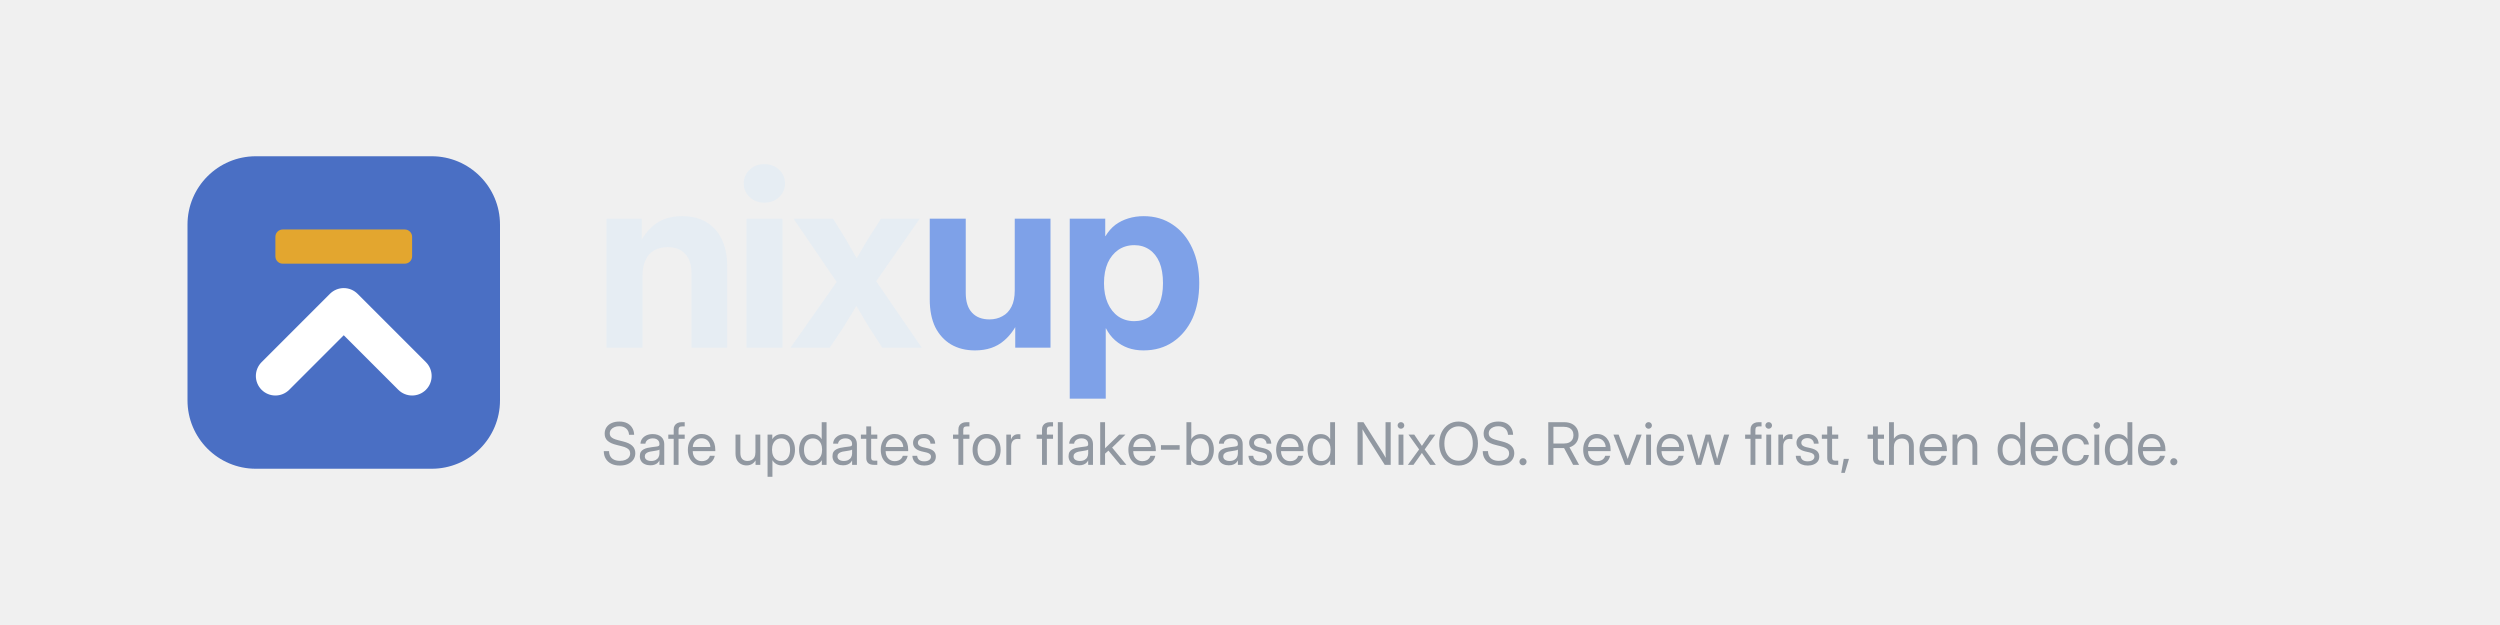
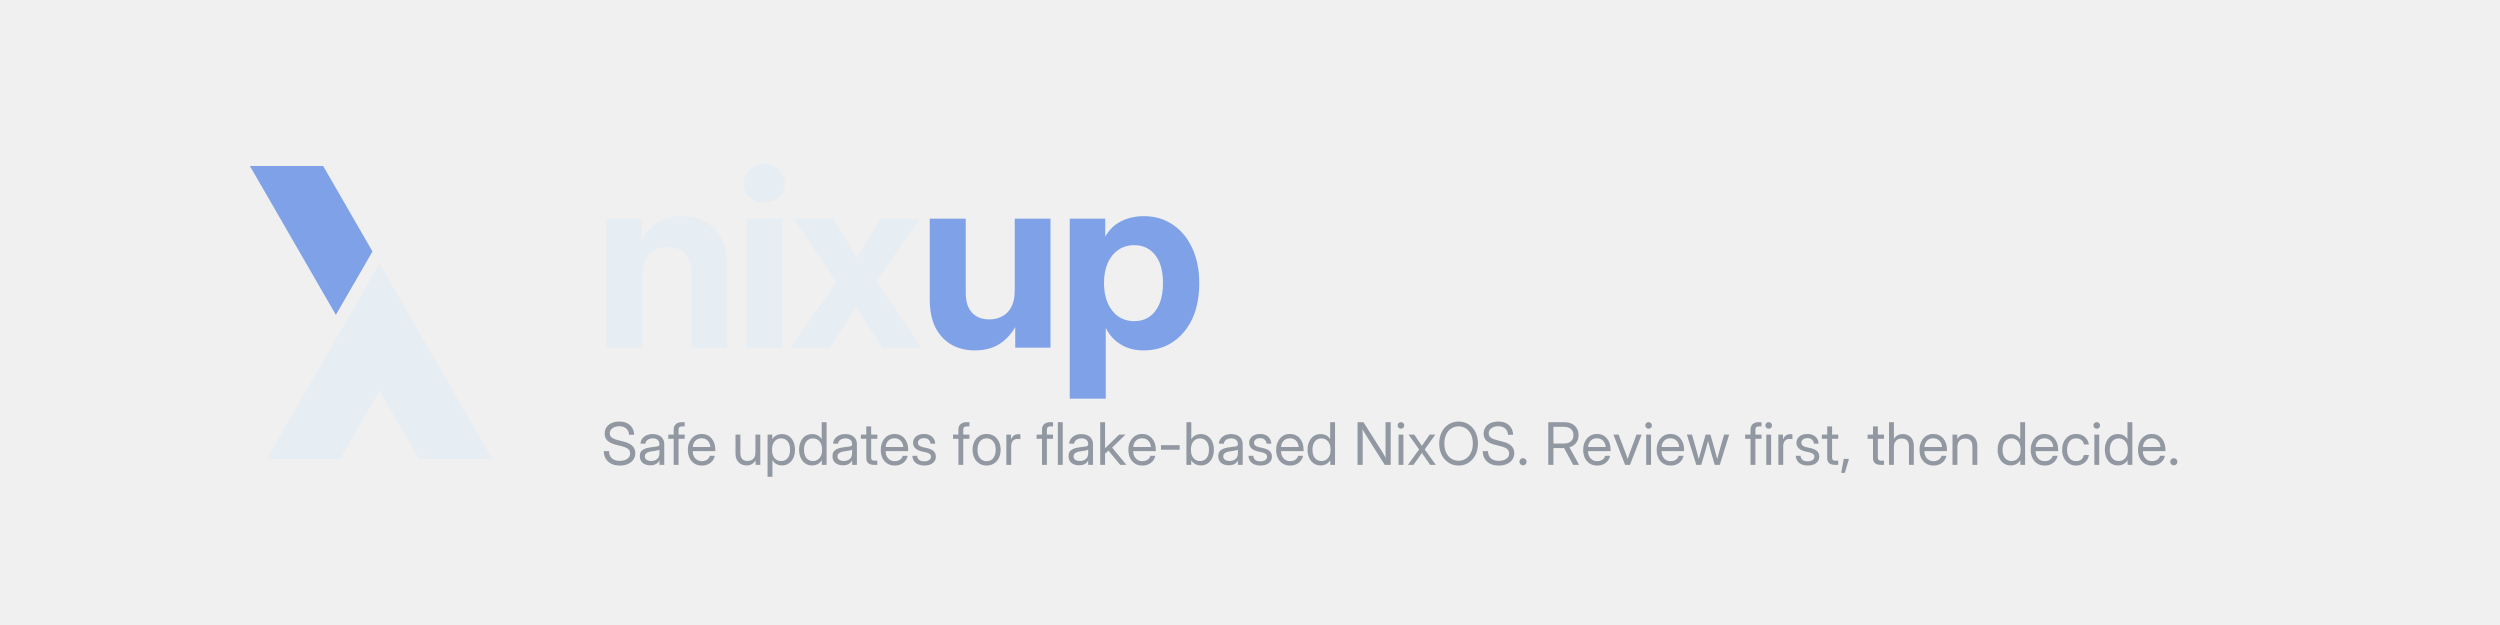
<svg xmlns="http://www.w3.org/2000/svg" viewBox="0 0 1280 320" width="1280" height="320" role="img" aria-labelledby="t">
  <defs>
    <path id="i700-6e" d="M19.5 -28.6V0H5.1V-51.6H19.2V-38.1H16.8Q19.3 -45 23.8 -48.8Q28.3 -52.6 35.3 -52.6Q40.9 -52.6 44.9 -50.3Q49 -47.9 51.2 -43.4Q53.4 -38.8 53.4 -32.3V0H39.1V-29.7Q39.1 -34.8 36.6 -37.5Q34.1 -40.2 29.6 -40.2Q26.6 -40.2 24.3 -39Q22 -37.8 20.8 -35.2Q19.5 -32.7 19.5 -28.6Z" />
    <path id="i700-69" d="M5.1 0V-51.6H19.5V0ZM12.3 -58Q8.7 -58 6.4 -60.2Q4 -62.4 4 -65.7Q4 -69 6.4 -71.2Q8.7 -73.4 12.2 -73.4Q15.8 -73.4 18.1 -71.2Q20.5 -69 20.5 -65.7Q20.5 -62.4 18.1 -60.2Q15.8 -58 12.3 -58Z" />
    <path id="i700-78" d="M0.6 0 21.4 -29.6 21.1 -23.3 1.8 -51.6H17.6L22.1 -44.4Q24.1 -41 25.8 -38Q27.6 -34.9 29.4 -31.8H24.8Q26.6 -34.9 28.4 -38Q30.1 -41 32.2 -44.4L36.8 -51.6H52.3L32.6 -23.3L32.8 -29.6L53.1 0H37.3L32.2 -7.9Q30.2 -11.1 28.5 -14.1Q26.7 -17 25 -20H28.9Q27.1 -17 25.4 -14.1Q23.6 -11.1 21.6 -7.9L16.3 0Z" />
    <path id="i700-75" d="M23.2 1.1Q17.7 1.1 13.6 -1.3Q9.6 -3.7 7.3 -8.2Q5.1 -12.8 5.1 -19.3V-51.6H19.5V-21.9Q19.5 -16.7 22 -14Q24.5 -11.3 29 -11.3Q31.9 -11.3 34.2 -12.6Q36.5 -13.8 37.8 -16.4Q39.1 -18.9 39.1 -22.9V-51.6H53.4V0H39.3V-13.4H41.7Q39.3 -6.6 34.8 -2.8Q30.3 1.1 23.2 1.1Z" />
    <path id="i700-70" d="M5.1 20.4V-51.6H19.3V-44.6H19.4Q21 -47.3 23.3 -49.1Q25.6 -50.8 28.5 -51.7Q31.4 -52.6 34.7 -52.6Q41.3 -52.6 46.3 -49.2Q51.3 -45.9 54.1 -39.8Q56.9 -33.8 56.9 -25.8Q56.9 -17.8 54.2 -11.7Q51.4 -5.7 46.4 -2.3Q41.4 1.1 34.6 1.1Q31.2 1.1 28.4 0.1Q25.6 -0.9 23.3 -2.9Q21.1 -4.8 19.6 -7.7H19.5V20.4ZM30.9 -10.6Q34.4 -10.6 37 -12.4Q39.6 -14.2 41 -17.6Q42.4 -21 42.4 -25.8Q42.4 -30.7 41 -34.1Q39.6 -37.4 37 -39.2Q34.4 -41 30.9 -41Q27.3 -41 24.5 -39.1Q21.8 -37.2 20.3 -33.9Q18.8 -30.5 18.8 -25.8Q18.8 -21.2 20.3 -17.8Q21.8 -14.4 24.5 -12.5Q27.3 -10.6 30.9 -10.6Z" />
    <path id="i400-53" d="M31.2 1.2Q22.9 1.2 16.7 -1.8Q10.5 -4.8 7.2 -10.4Q3.8 -15.9 3.8 -23.4H12.8Q12.8 -18.3 15 -14.5Q17.1 -10.8 21.3 -8.8Q25.4 -6.8 31.2 -6.8Q36.6 -6.8 40.5 -8.4Q44.4 -10 46.6 -12.8Q48.8 -15.7 48.8 -19.6Q48.8 -22.7 47.4 -24.9Q46 -27.1 42.8 -28.8Q39.7 -30.5 34.4 -31.8L26.3 -33.8Q15.1 -36.5 10.2 -41.1Q5.3 -45.7 5.3 -53.1Q5.3 -59.4 8.4 -64.1Q11.5 -68.8 17.1 -71.3Q22.8 -73.9 30.4 -73.9Q37.9 -73.9 43.5 -71.2Q49.1 -68.4 52.2 -63.3Q55.4 -58.3 55.6 -51.3H46.9Q46.5 -58.1 42 -62Q37.5 -65.9 30.1 -65.9Q25.4 -65.9 21.8 -64.3Q18.1 -62.7 16 -60Q14 -57.2 14 -53.6Q14 -50.7 15.4 -48.6Q16.9 -46.5 20.1 -44.9Q23.3 -43.3 28.6 -42L36.8 -39.9Q42.1 -38.6 46 -36.8Q50 -34.9 52.5 -32.5Q55.1 -30 56.3 -26.9Q57.6 -23.8 57.6 -20Q57.6 -13.7 54.3 -8.9Q51 -4.2 45.1 -1.5Q39.2 1.2 31.2 1.2Z" />
    <path id="i400-61" d="M21.9 0.8Q16.7 0.8 12.7 -1Q8.6 -2.7 6.3 -6.2Q3.9 -9.7 3.9 -14.8Q3.9 -19.3 5.6 -22.1Q7.4 -24.9 10.3 -26.4Q13.2 -28 16.9 -28.9Q20.6 -29.7 24.4 -30.2Q29.3 -30.9 32.2 -31.2Q35 -31.5 36.2 -32.3Q37.4 -33.1 37.4 -35.1V-35.5Q37.4 -38.4 36.1 -40.6Q34.7 -42.7 32.2 -44Q29.6 -45.2 26 -45.2Q22.4 -45.2 19.7 -44Q16.9 -42.8 15.3 -40.8Q13.6 -38.7 13.4 -36.1H5Q5.2 -40.9 7.9 -44.6Q10.6 -48.2 15.2 -50.4Q19.9 -52.5 26 -52.5Q30.5 -52.5 34.1 -51.3Q37.7 -50.1 40.3 -47.9Q42.9 -45.6 44.2 -42.5Q45.6 -39.4 45.6 -35.5V0H37.4V-7.3H37.2Q36.3 -5.5 34.5 -3.6Q32.7 -1.7 29.6 -0.5Q26.6 0.8 21.9 0.8ZM23 -6.6Q28.1 -6.6 31.3 -8.5Q34.5 -10.3 35.9 -13.2Q37.4 -16.2 37.4 -19.5V-26Q36.9 -25.5 35.6 -25.1Q34.3 -24.8 32.4 -24.4Q30.6 -24 28.4 -23.7Q26.2 -23.3 24 -23Q21 -22.7 18.4 -21.7Q15.7 -20.8 14.1 -19Q12.4 -17.3 12.4 -14.4Q12.4 -12 13.7 -10.2Q15 -8.5 17.4 -7.6Q19.8 -6.6 23 -6.6Z" />
    <path id="i400-66" d="M28.7 -51.6V-44.4H0.7V-51.6ZM9.9 0V-60.7Q9.9 -64.5 11.6 -67.1Q13.2 -69.8 16.3 -71.3Q19.3 -72.8 23.5 -72.8Q25.2 -72.8 26.7 -72.8Q28.2 -72.8 28.7 -72.8V-65.6Q28.2 -65.6 26.7 -65.6Q25.1 -65.6 24.3 -65.6Q21 -65.6 19.6 -64.2Q18.2 -62.8 18.2 -59.5V0Z" />
    <path id="i400-65" d="M27.4 1.2Q19.9 1.2 14.5 -2.3Q9.2 -5.8 6.3 -11.8Q3.5 -17.9 3.5 -25.7Q3.5 -33.5 6.5 -39.6Q9.5 -45.8 14.7 -49.2Q20 -52.7 26.9 -52.7Q32.2 -52.7 36.5 -50.8Q40.9 -48.8 43.9 -45.2Q47 -41.6 48.7 -36.6Q50.3 -31.7 50.3 -25.7V-23.4H7.9V-30.5H45.7L42.1 -28Q42.1 -33.3 40.2 -37.2Q38.3 -41.1 34.9 -43.2Q31.5 -45.3 26.9 -45.3Q22.3 -45.3 18.9 -43.2Q15.5 -41.1 13.6 -37.2Q11.7 -33.3 11.7 -28V-24.5Q11.7 -19.2 13.5 -15.1Q15.4 -11 18.9 -8.7Q22.4 -6.3 27.4 -6.3Q31.1 -6.3 33.9 -7.5Q36.7 -8.6 38.5 -10.7Q40.3 -12.7 41.1 -15.4H49.4Q48.4 -10.5 45.4 -6.8Q42.3 -3 37.7 -0.9Q33.1 1.2 27.4 1.2Z" />
    <path id="i400-75" d="M25.1 1Q19.9 1 15.6 -1.3Q11.3 -3.6 8.7 -8.1Q6.2 -12.7 6.2 -19.5V-51.6H14.5V-20.1Q14.5 -13.4 17.7 -10Q20.9 -6.6 26.7 -6.6Q30.4 -6.6 33.5 -8.2Q36.6 -9.7 38.4 -12.9Q40.2 -16.2 40.2 -21.4V-51.6H48.5V0H40.4V-12.5H42.8Q40.2 -5.6 35.7 -2.3Q31.2 1 25.1 1Z" />
    <path id="i400-70" d="M6.2 20.4V-51.6H14.3V-43.9H14.4Q16 -46.8 18.6 -48.7Q21.1 -50.6 24.2 -51.6Q27.3 -52.5 30.7 -52.5Q37.4 -52.5 42.4 -49.2Q47.5 -45.8 50.2 -39.8Q53 -33.7 53 -25.8Q53 -17.9 50.2 -11.8Q47.5 -5.8 42.4 -2.4Q37.4 1 30.7 1Q27.3 1 24.4 0Q21.4 -0.9 18.9 -2.9Q16.4 -4.8 14.6 -7.8H14.5V20.4ZM29.4 -6.5Q33.9 -6.5 37.3 -8.7Q40.7 -10.9 42.7 -15.2Q44.6 -19.5 44.6 -25.8Q44.6 -32.1 42.7 -36.4Q40.7 -40.7 37.3 -42.9Q33.9 -45.1 29.4 -45.1Q24.6 -45.1 21.1 -42.7Q17.6 -40.3 15.7 -36Q13.8 -31.6 13.8 -25.8Q13.8 -20 15.7 -15.6Q17.6 -11.3 21.1 -8.9Q24.6 -6.5 29.4 -6.5Z" />
    <path id="i400-64" d="M25.9 1Q19.2 1 14.1 -2.4Q9.1 -5.8 6.3 -11.8Q3.5 -17.9 3.5 -25.8Q3.5 -33.7 6.3 -39.8Q9.1 -45.8 14.1 -49.2Q19.2 -52.5 25.9 -52.5Q29.2 -52.5 32.3 -51.6Q35.4 -50.6 37.8 -48.7Q40.3 -46.8 42 -43.9H42.1V-72.8H50.4V0H42.3V-7.8H42.2Q40.3 -4.8 37.8 -2.9Q35.3 -0.9 32.3 0Q29.2 1 25.9 1ZM27.1 -6.5Q31.9 -6.5 35.4 -8.9Q39 -11.3 40.9 -15.6Q42.8 -20 42.8 -25.8Q42.8 -31.6 40.9 -36Q39 -40.3 35.4 -42.7Q31.9 -45.1 27.1 -45.1Q22.7 -45.1 19.3 -42.9Q15.8 -40.7 13.9 -36.4Q11.9 -32.1 11.9 -25.8Q11.9 -19.5 13.9 -15.2Q15.8 -10.9 19.3 -8.7Q22.7 -6.5 27.1 -6.5Z" />
    <path id="i400-74" d="M28.7 -51.6V-44.4H0.7V-51.6ZM9.9 -65.6H18.2V-12.5Q18.2 -9.5 19.5 -8.3Q20.7 -7.1 23.9 -7.1Q25 -7.1 26.3 -7.1Q27.6 -7.1 28.7 -7.1V0Q27.4 0 25.9 0Q24.4 0 23.1 0Q16.5 0 13.2 -2.9Q9.9 -5.8 9.9 -11.6Z" />
    <path id="i400-73" d="M24.1 1.2Q18.6 1.2 14.1 -0.6Q9.6 -2.4 6.8 -6.1Q4.1 -9.8 3.7 -15.4H11.9Q12.4 -10.8 15.4 -8.4Q18.5 -6 23.9 -6Q29.3 -6 32.4 -8.2Q35.5 -10.4 35.5 -13.9Q35.5 -16.8 33.3 -18.6Q31.2 -20.3 27.7 -21.1L19.4 -23Q12.3 -24.8 8.6 -28.4Q4.9 -32.1 4.9 -37.7Q4.9 -42.1 7.3 -45.5Q9.6 -48.9 13.8 -50.8Q18.1 -52.7 23.6 -52.7Q29 -52.7 33.2 -50.7Q37.5 -48.7 40 -45Q42.5 -41.3 42.7 -36.1H34.6Q34.5 -40.2 31.5 -42.9Q28.6 -45.6 23.6 -45.6Q18.8 -45.6 16 -43.3Q13.2 -41 13.2 -37.7Q13.2 -34.8 15.3 -33Q17.5 -31.2 21.2 -30.3L29.5 -28.4Q36.9 -26.6 40.4 -23.1Q43.8 -19.6 43.8 -14.1Q43.8 -9.3 41.3 -5.9Q38.7 -2.4 34.2 -0.6Q29.7 1.2 24.1 1.2Z" />
    <path id="i400-6f" d="M27.4 1.2Q20.3 1.2 14.9 -2.3Q9.5 -5.7 6.5 -11.8Q3.5 -17.8 3.5 -25.7Q3.5 -33.6 6.5 -39.7Q9.5 -45.8 14.9 -49.3Q20.3 -52.7 27.4 -52.7Q34.6 -52.7 40 -49.3Q45.4 -45.8 48.4 -39.7Q51.4 -33.6 51.4 -25.7Q51.4 -17.8 48.4 -11.8Q45.4 -5.7 40 -2.3Q34.6 1.2 27.4 1.2ZM27.4 -6.3Q32.3 -6.3 35.8 -8.7Q39.3 -11.1 41.1 -15.5Q43 -19.9 43 -25.7Q43 -31.6 41.1 -36Q39.3 -40.3 35.8 -42.8Q32.3 -45.2 27.4 -45.2Q22.6 -45.2 19.1 -42.8Q15.6 -40.4 13.8 -36Q11.9 -31.6 11.9 -25.7Q11.9 -19.8 13.8 -15.5Q15.6 -11.1 19.1 -8.7Q22.6 -6.3 27.4 -6.3Z" />
    <path id="i400-72" d="M6.2 0V-51.6H14.1V-43.5H14.3Q15.7 -47.5 18.8 -49.9Q21.8 -52.3 26.7 -52.3Q27.8 -52.3 28.7 -52.2Q29.7 -52.1 30.2 -52.1V-43.8Q29.7 -43.9 28.3 -44.1Q26.9 -44.3 25.1 -44.3Q22.3 -44.3 19.8 -43Q17.4 -41.7 15.9 -38.9Q14.5 -36.1 14.5 -31.7V0Z" />
    <path id="i400-6c" d="M14.5 -72.8V0H6.2V-72.8Z" />
    <path id="i400-6b" d="M13.9 -18.6V-28.4H14.6L38.5 -51.6H49.3L24.2 -27.1H23.4ZM6.2 0V-72.8H14.5V0ZM40.4 0 19.4 -25.3 25.2 -31.1 50.9 0Z" />
    <path id="i400-2d" d="M37.4 -33.6V-25.8H5.5V-33.6Z" />
    <path id="i400-62" d="M30.7 1Q27.3 1 24.3 0Q21.3 -0.9 18.8 -2.9Q16.2 -4.8 14.4 -7.8H14.3V0H6.2V-72.8H14.5V-43.9H14.6Q16.2 -46.8 18.7 -48.7Q21.2 -50.6 24.3 -51.6Q27.3 -52.5 30.7 -52.5Q37.4 -52.5 42.4 -49.2Q47.5 -45.8 50.2 -39.8Q53 -33.7 53 -25.8Q53 -17.9 50.2 -11.8Q47.5 -5.8 42.4 -2.4Q37.4 1 30.7 1ZM29.4 -6.5Q33.9 -6.5 37.3 -8.7Q40.7 -10.9 42.7 -15.2Q44.6 -19.5 44.6 -25.8Q44.6 -32.1 42.7 -36.4Q40.7 -40.7 37.3 -42.9Q33.9 -45.1 29.4 -45.1Q24.6 -45.1 21.1 -42.7Q17.6 -40.3 15.7 -36Q13.8 -31.6 13.8 -25.8Q13.8 -20 15.7 -15.6Q17.6 -11.3 21.1 -8.9Q24.6 -6.5 29.4 -6.5Z" />
    <path id="i400-4e" d="M7.2 0V-72.8H17.3L47.3 -25.4Q48.3 -23.9 49.8 -21.4Q51.3 -18.9 53 -16Q54.7 -13.1 56.2 -10.3L55.4 -8.5Q55.3 -11.1 55.2 -14.6Q55.1 -18 55 -21.1Q55 -24.3 55 -25.8V-72.8H63.8V0H53.6L26.9 -42.1Q25.8 -43.8 24 -46.8Q22.2 -49.8 19.7 -53.8Q17.3 -57.9 14.4 -62.7L15.4 -65Q15.7 -59.4 15.8 -54.9Q15.9 -50.4 16 -47.2Q16 -44 16 -42.2V0Z" />
    <path id="i400-69" d="M6.2 0V-51.6H14.5V0ZM10.3 -61.6Q8 -61.6 6.3 -63.3Q4.6 -65 4.6 -67.3Q4.6 -69.6 6.3 -71.3Q8 -72.9 10.3 -72.9Q12.6 -72.9 14.3 -71.3Q16 -69.6 16 -67.3Q16 -64.9 14.3 -63.3Q12.6 -61.6 10.3 -61.6Z" />
    <path id="i400-78" d="M1.5 0 23 -29.5 23 -23.1 2.6 -51.6H12.4L19.3 -41.4Q21.4 -38.4 23.4 -35.4Q25.4 -32.4 27.5 -29.3H23.4Q25.5 -32.4 27.5 -35.4Q29.5 -38.4 31.6 -41.4L38.7 -51.6H48.3L27.9 -23.1V-29.5L49.2 0H39.5L31.3 -11.7Q29.2 -14.6 27.3 -17.5Q25.3 -20.4 23.3 -23.4H27.5Q25.5 -20.4 23.5 -17.5Q21.5 -14.6 19.4 -11.7L11.1 0Z" />
    <path id="i400-4f" d="M37.5 1.2Q27.8 1.2 20.4 -3.7Q12.9 -8.5 8.6 -17Q4.4 -25.4 4.4 -36.3Q4.4 -47.3 8.6 -55.8Q12.9 -64.3 20.4 -69.1Q27.8 -73.9 37.5 -73.9Q47.1 -73.9 54.6 -69.1Q62 -64.3 66.3 -55.8Q70.5 -47.3 70.5 -36.3Q70.5 -25.4 66.3 -17Q62 -8.5 54.6 -3.7Q47.1 1.2 37.5 1.2ZM37.5 -7Q44 -7 49.6 -10.4Q55.1 -13.8 58.4 -20.4Q61.7 -26.9 61.7 -36.3Q61.7 -45.8 58.4 -52.4Q55.1 -58.9 49.6 -62.3Q44 -65.7 37.5 -65.7Q30.9 -65.7 25.3 -62.3Q19.8 -58.9 16.5 -52.4Q13.2 -45.8 13.2 -36.3Q13.2 -26.9 16.5 -20.4Q19.8 -13.8 25.3 -10.4Q30.9 -7 37.5 -7Z" />
    <path id="i400-2e" d="M11 0.8Q8.4 0.8 6.7 -1Q4.9 -2.7 4.9 -5.3Q4.9 -7.9 6.7 -9.6Q8.4 -11.4 11 -11.4Q13.6 -11.4 15.3 -9.6Q17.1 -7.9 17.1 -5.3Q17.1 -2.7 15.3 -1Q13.6 0.8 11 0.8Z" />
    <path id="i400-52" d="M7.2 0V-72.8H34.2Q41.8 -72.8 47.4 -70.1Q52.9 -67.4 55.9 -62.4Q58.9 -57.5 58.9 -50.7Q58.9 -43.9 55.7 -38.9Q52.5 -33.9 46.8 -31.2Q41.1 -28.6 33.5 -28.6H12.1V-36.4H34Q39.1 -36.4 42.7 -38.1Q46.3 -39.8 48.3 -43.1Q50.2 -46.3 50.2 -50.7Q50.2 -55.1 48.3 -58.3Q46.3 -61.5 42.7 -63.2Q39 -64.9 33.9 -64.9H16V0ZM49.6 0 32 -32.7H41.9L59.8 0Z" />
    <path id="i400-76" d="M21.4 0 1.5 -51.6H10.4L21.6 -21.9Q23 -18.2 24.3 -14.5Q25.5 -10.7 26.8 -7H24.8Q26 -10.7 27.3 -14.5Q28.5 -18.2 29.9 -21.9L40.9 -51.6H49.7L29.8 0Z" />
    <path id="i400-77" d="M17.5 0 1.5 -51.6H10.2L16.7 -28.9Q18.2 -23.7 19.6 -18.2Q20.9 -12.7 22.4 -7.5H21.2Q22.6 -12.7 24 -18.2Q25.4 -23.7 27 -28.9L33.5 -51.6H41.7L48.1 -28.9Q49.7 -23.7 51 -18.2Q52.4 -12.7 53.9 -7.5H52.5Q54 -12.7 55.4 -18.2Q56.9 -23.7 58.4 -28.9L65 -51.6H73.7L57.7 0H49L42.2 -23.4Q41.3 -27 40.3 -30.6Q39.4 -34.2 38.4 -37.8Q37.5 -41.5 36.5 -45H38.7Q37.7 -41.5 36.8 -37.8Q35.8 -34.2 34.9 -30.6Q33.9 -27 32.9 -23.4L26 0Z" />
    <path id="i400-2c" d="M2.7 13.7 7 -10.2H15.9L8.8 13.7Z" />
    <path id="i400-68" d="M14.5 -30.2V0H6.2V-72.8H14.5V-39.1H11.9Q14.5 -46 19 -49.3Q23.5 -52.5 29.6 -52.5Q34.8 -52.5 39.1 -50.3Q43.4 -48 46 -43.5Q48.5 -38.9 48.5 -32V0H40.2V-31.4Q40.2 -38.1 37 -41.5Q33.8 -44.9 28 -44.9Q24.3 -44.9 21.2 -43.4Q18.1 -41.9 16.3 -38.6Q14.5 -35.4 14.5 -30.2Z" />
    <path id="i400-6e" d="M14.5 -30.2V0H6.2V-51.6H14.3V-39.1H11.9Q14.5 -46 19 -49.3Q23.5 -52.5 29.6 -52.5Q34.8 -52.5 39.1 -50.3Q43.4 -48 46 -43.5Q48.5 -38.9 48.5 -32V0H40.2V-31.4Q40.2 -38.1 37 -41.5Q33.8 -44.9 28 -44.9Q24.3 -44.9 21.2 -43.4Q18.1 -41.9 16.3 -38.6Q14.5 -35.4 14.5 -30.2Z" />
    <path id="i400-63" d="M27.4 1.2Q20.3 1.2 14.9 -2.3Q9.5 -5.7 6.5 -11.8Q3.5 -17.8 3.5 -25.7Q3.5 -33.6 6.5 -39.7Q9.5 -45.8 14.9 -49.3Q20.3 -52.7 27.4 -52.7Q31.8 -52.7 35.6 -51.4Q39.3 -50 42.2 -47.6Q45 -45.2 46.8 -41.9Q48.6 -38.7 49.2 -34.8H40.8Q40.3 -37.1 39.3 -39Q38.2 -40.9 36.5 -42.3Q34.8 -43.7 32.6 -44.4Q30.3 -45.2 27.4 -45.2Q22.6 -45.2 19.1 -42.8Q15.6 -40.4 13.8 -36Q11.9 -31.6 11.9 -25.7Q11.9 -19.8 13.8 -15.5Q15.6 -11.1 19.1 -8.7Q22.6 -6.3 27.4 -6.3Q30.3 -6.3 32.5 -7.1Q34.7 -7.8 36.3 -9.2Q37.9 -10.6 39 -12.5Q40 -14.5 40.6 -16.8H49.2Q48.6 -13 46.8 -9.7Q45 -6.4 42.1 -4Q39.3 -1.6 35.5 -0.2Q31.8 1.2 27.4 1.2Z" />
  </defs>
-   <g transform="translate(96 80) scale(2.5)">
-     <rect width="64" height="64" rx="14" fill="#4A6FC4" />
-     <rect x="18" y="15" width="28" height="7" rx="1.5" fill="#E3A62F" />
-     <path d="M18 45 32 31 46 45" fill="none" stroke="#fff" stroke-width="8" stroke-linecap="round" stroke-linejoin="round" />
+   <g transform="translate(56.67 26.67) scale(4.1667)">
+     <path fill="#7EA1E8" d="M17.11 14.00 26.11 14.00 32.17 24.50 27.67 32.29Z" />
+     <path fill="#E6EDF3" d="M33.04 26.00 46.89 50.00 37.89 50.00 33.04 41.59 28.18 50.00 19.18 50.00Z" />
  </g>
  <g fill="#E6EDF3" transform="translate(304 178) scale(1.28)">
    <use href="#i700-6e" />
    <use href="#i700-69" x="56" />
    <use href="#i700-78" x="78.1" />
  </g>
  <g fill="#7EA1E8" transform="translate(469.5 178) scale(1.28)">
    <use href="#i700-75" />
    <use href="#i700-70" x="56" />
  </g>
  <g fill="#9198A1" transform="translate(308 238) scale(0.3)">
    <use href="#i400-53" />
    <use href="#i400-61" x="61.4" />
    <use href="#i400-66" x="113.2" />
    <use href="#i400-65" x="143.8" />
    <use href="#i400-75" x="222.4" />
    <use href="#i400-70" x="277.1" />
    <use href="#i400-64" x="333.6" />
    <use href="#i400-61" x="390.2" />
    <use href="#i400-74" x="441.9" />
    <use href="#i400-65" x="473" />
    <use href="#i400-73" x="526.7" />
    <use href="#i400-66" x="599.1" />
    <use href="#i400-6f" x="629.7" />
    <use href="#i400-72" x="684.6" />
    <use href="#i400-66" x="741.8" />
    <use href="#i400-6c" x="772.5" />
    <use href="#i400-61" x="793.1" />
    <use href="#i400-6b" x="844.8" />
    <use href="#i400-65" x="895.6" />
    <use href="#i400-2d" x="949.2" />
    <use href="#i400-62" x="992" />
    <use href="#i400-61" x="1048.6" />
    <use href="#i400-73" x="1100.3" />
    <use href="#i400-65" x="1147.8" />
    <use href="#i400-64" x="1201.4" />
    <use href="#i400-4e" x="1283" />
    <use href="#i400-69" x="1354" />
    <use href="#i400-78" x="1374.6" />
    <use href="#i400-4f" x="1425.2" />
    <use href="#i400-53" x="1500.1" />
    <use href="#i400-2e" x="1561.6" />
    <use href="#i400-52" x="1608.5" />
    <use href="#i400-65" x="1671.8" />
    <use href="#i400-76" x="1725.4" />
    <use href="#i400-69" x="1776.6" />
    <use href="#i400-65" x="1797.2" />
    <use href="#i400-77" x="1850.8" />
    <use href="#i400-66" x="1951" />
    <use href="#i400-69" x="1981.6" />
    <use href="#i400-72" x="2002.2" />
    <use href="#i400-73" x="2034.4" />
    <use href="#i400-74" x="2081.9" />
    <use href="#i400-2c" x="2113" />
    <use href="#i400-74" x="2160" />
    <use href="#i400-68" x="2191.1" />
    <use href="#i400-65" x="2245.8" />
    <use href="#i400-6e" x="2299.4" />
    <use href="#i400-64" x="2379.1" />
    <use href="#i400-65" x="2435.6" />
    <use href="#i400-63" x="2489.2" />
    <use href="#i400-69" x="2541.5" />
    <use href="#i400-64" x="2562.1" />
    <use href="#i400-65" x="2618.7" />
    <use href="#i400-2e" x="2672.3" />
  </g>
</svg>
